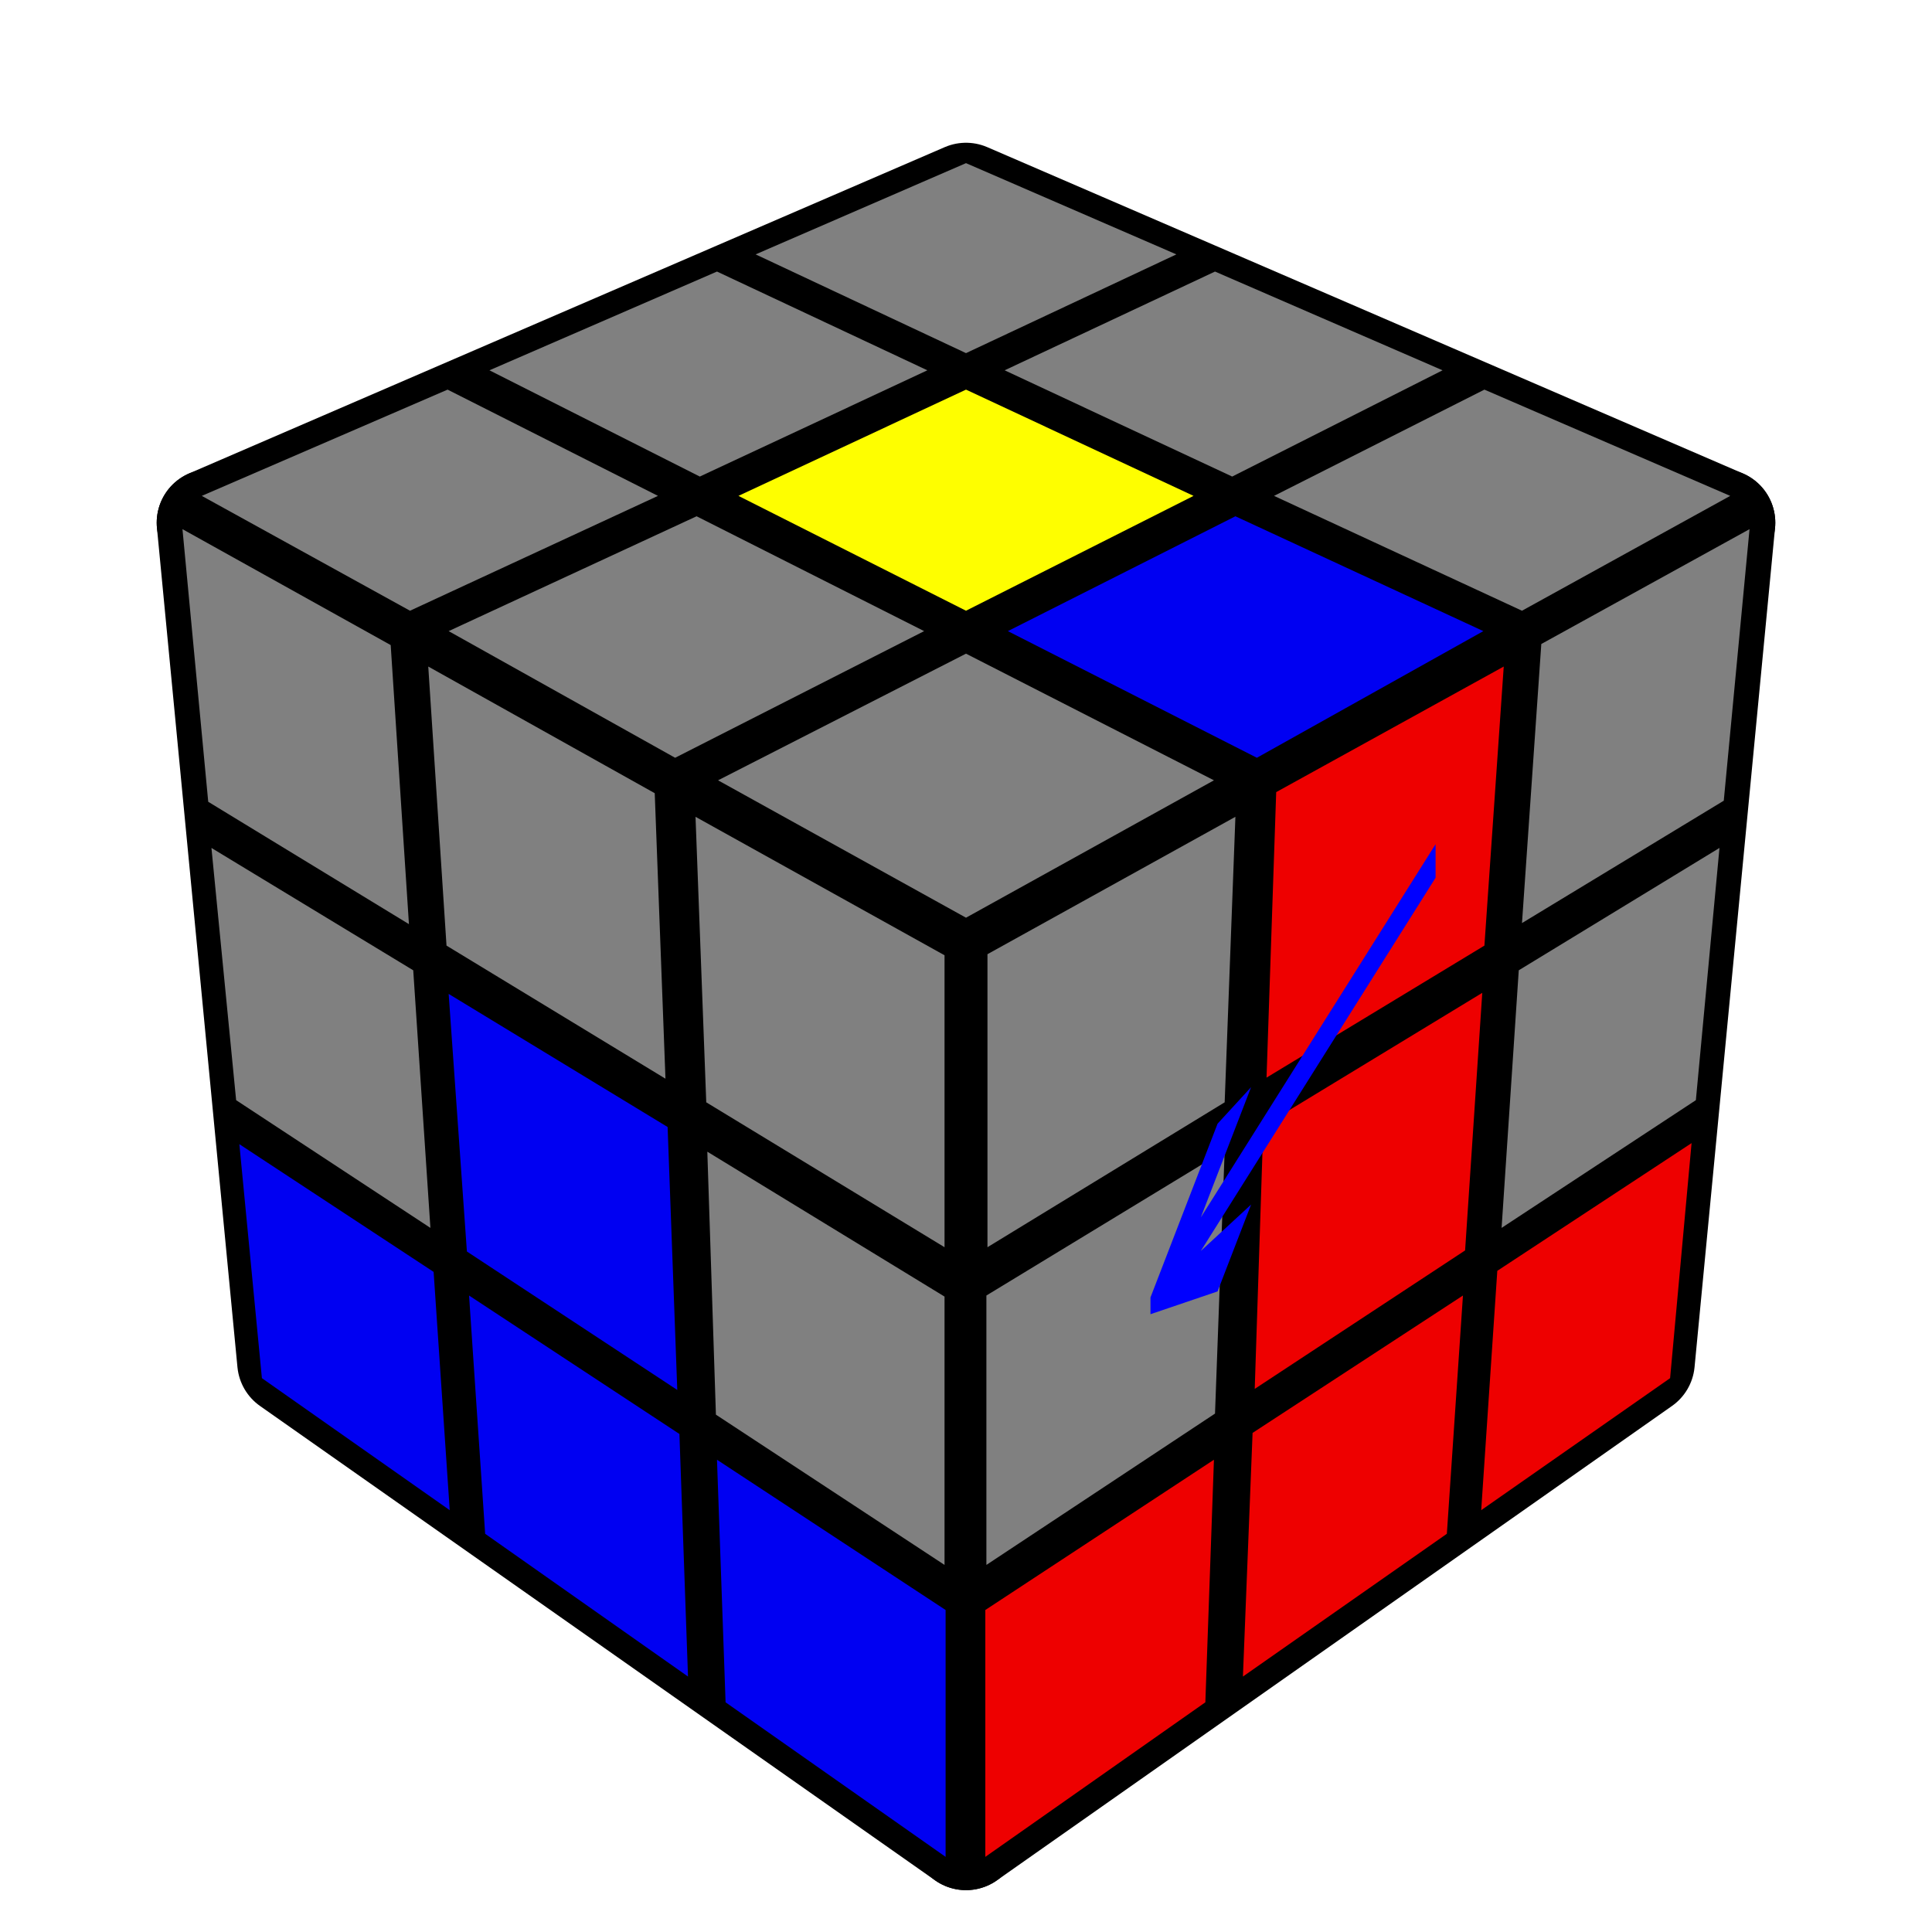
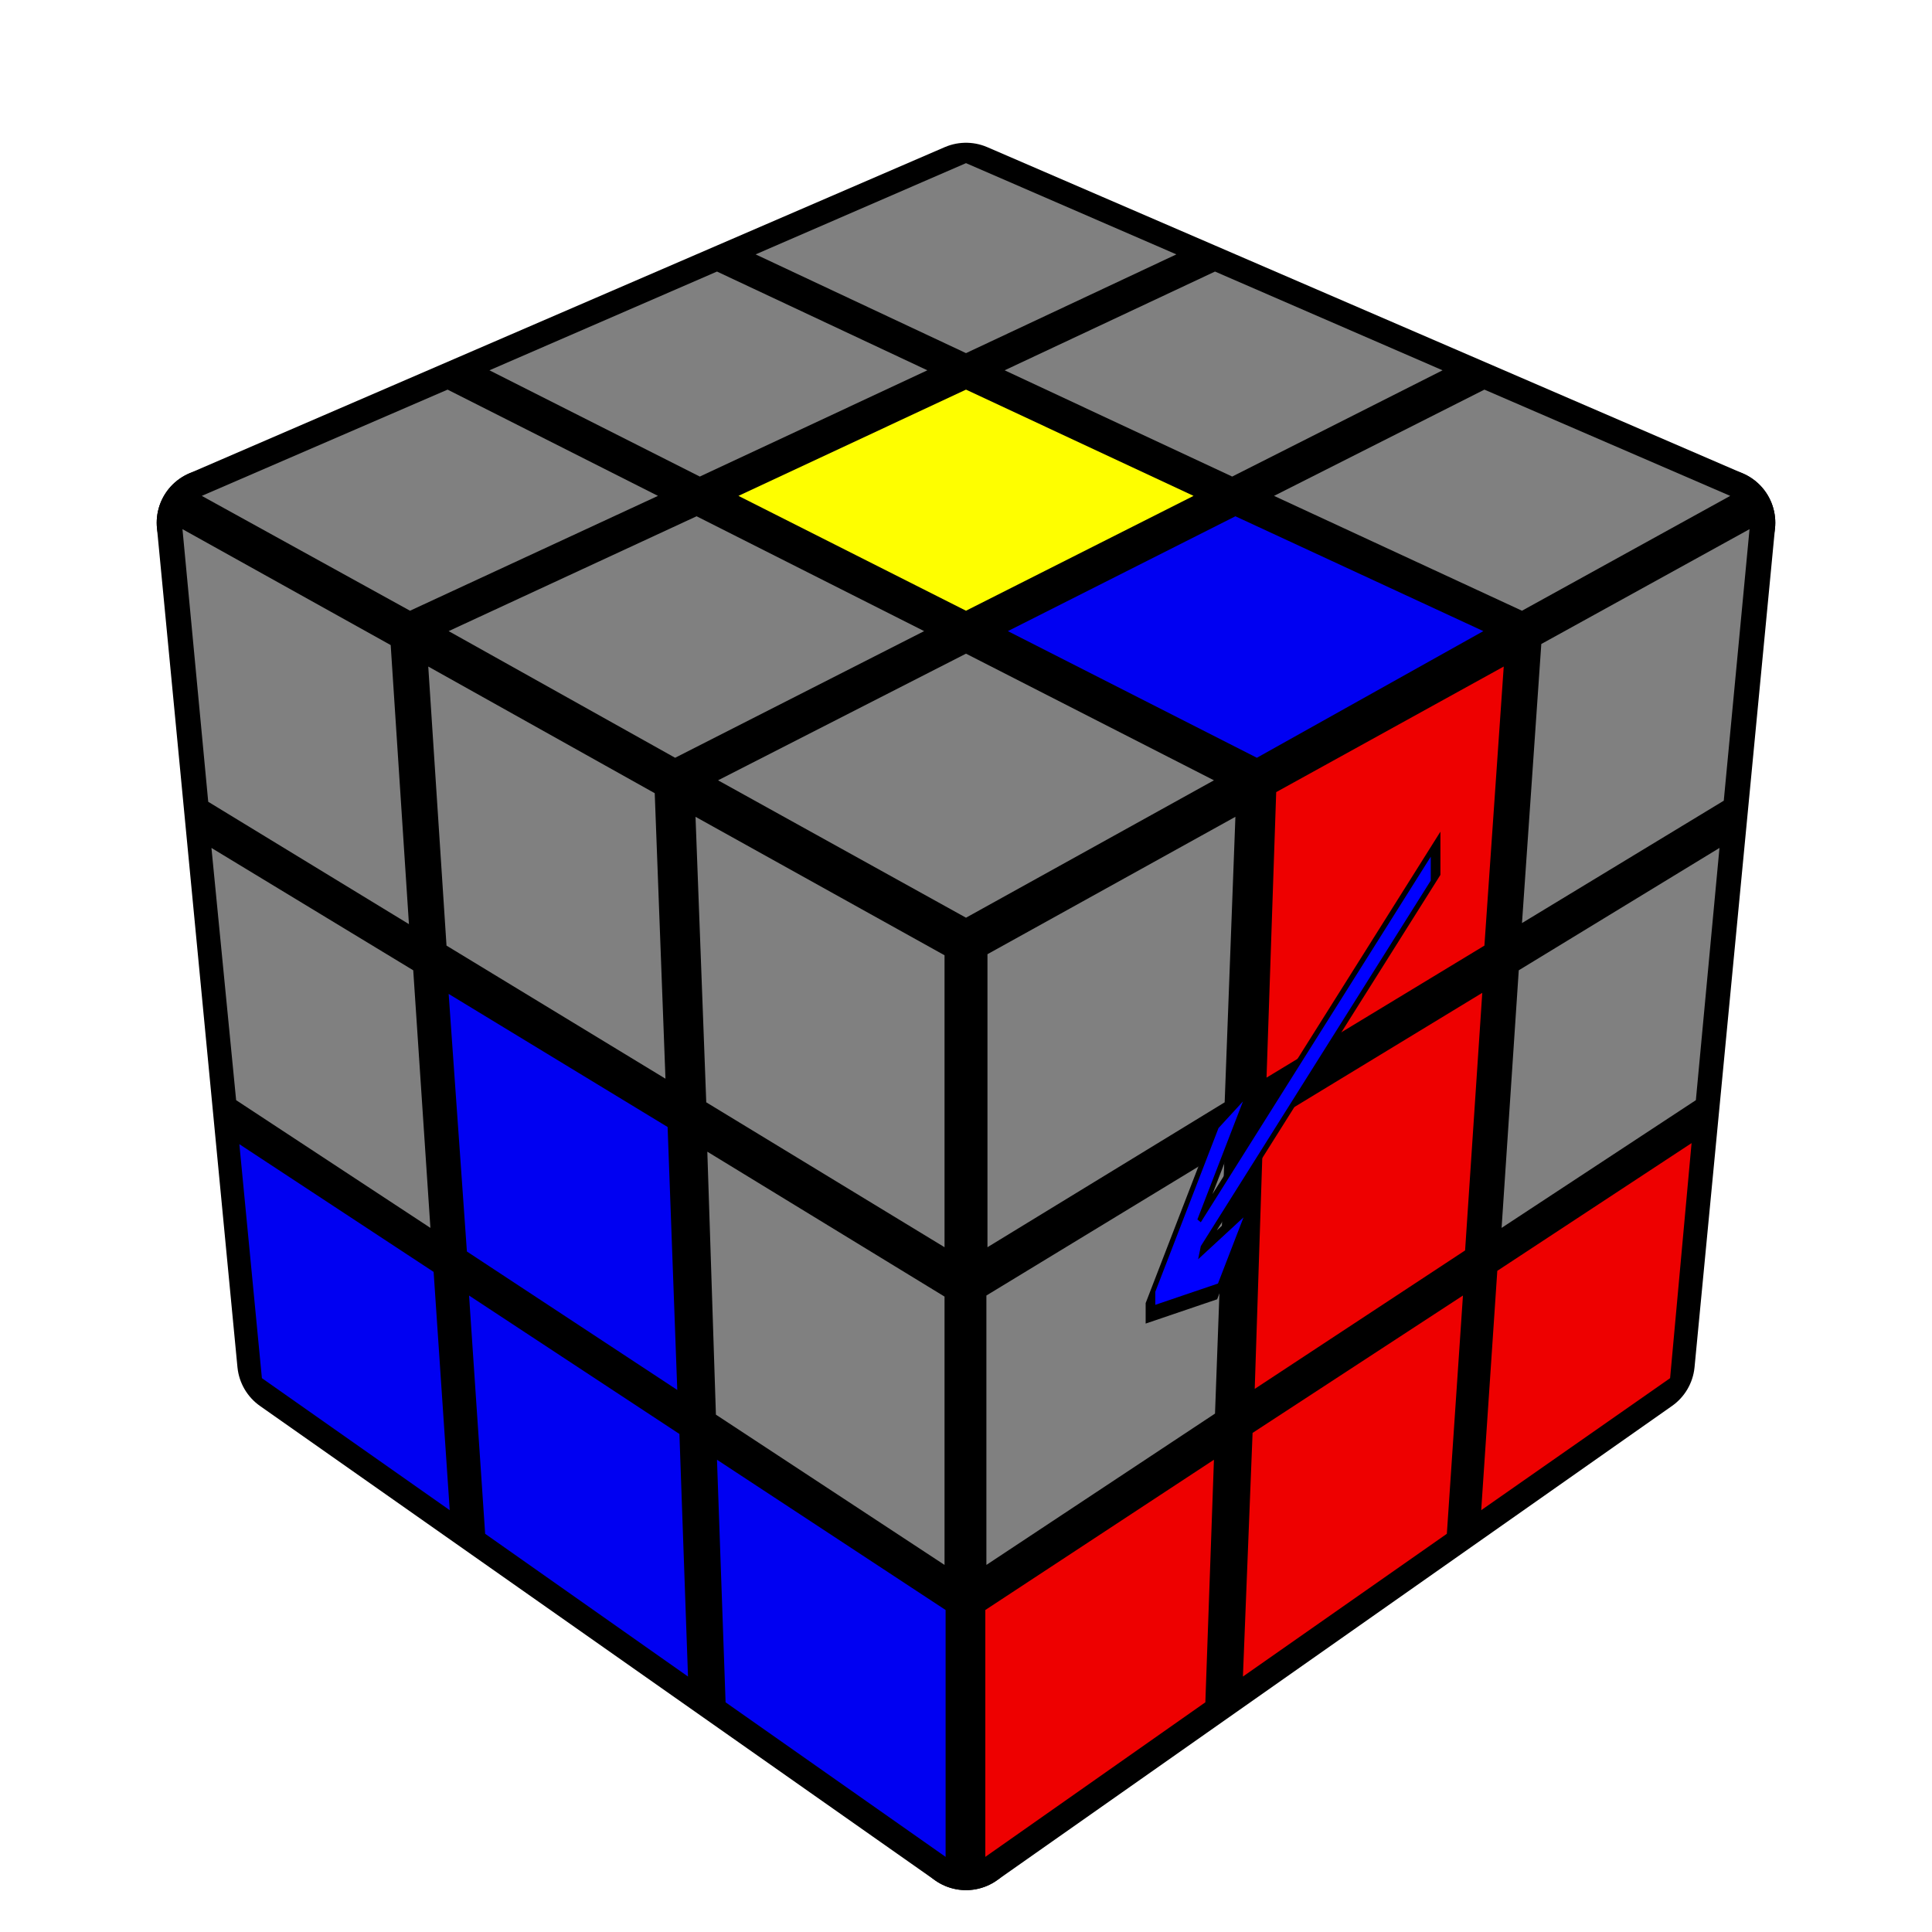
<svg xmlns="http://www.w3.org/2000/svg" version="1.1" width="200" height="200" viewBox="-0.9 -0.9 1.8 1.8" id="svg951">
  <defs id="defs955" />
  <g style="stroke-width:0.1;stroke-linejoin:round;opacity:1" id="g893">
    <polygon fill="#000000" stroke="#000000" points="-4.9165444345E-17,-0.717 0.704,-0.413 6.3108540578E-17,-0.022 -0.704,-0.413" id="polygon887" />
    <polygon fill="#000000" stroke="#000000" points="6.3108540578E-17,-0.022 0.704,-0.413 0.629,0.369 5.55894689594E-17,0.811" id="polygon889" />
    <polygon fill="#000000" stroke="#000000" points="-0.704,-0.413 6.3108540578E-17,-0.022 5.55894689594E-17,0.811 -0.629,0.369" id="polygon891" />
  </g>
  <g style="opacity:1;stroke-opacity:0.5;stroke-width:0;stroke-linejoin:round" id="g949">
    <polygon fill="#808080" stroke="#000000" points="-4.94395492722E-17,-0.748 0.196,-0.663 -1.69795801266E-17,-0.571 -0.196,-0.663" id="polygon895" />
    <polygon fill="#808080" stroke="#000000" points="0.232,-0.647 0.444,-0.555 0.248,-0.456 0.036,-0.555" id="polygon897" />
    <polygon fill="#808080" stroke="#000000" points="0.483,-0.537 0.712,-0.438 0.518,-0.331 0.287,-0.438" id="polygon899" />
    <polygon fill="#808080" stroke="#000000" points="-0.232,-0.647 -0.036,-0.555 -0.248,-0.456 -0.444,-0.555" id="polygon901" />
    <polygon fill="#FEFE00" stroke="#000000" points="-1.19067117689E-17,-0.537 0.212,-0.438 1.31258271398E-17,-0.331 -0.212,-0.438" id="polygon903" />
    <polygon fill="#0000F2" stroke="#000000" points="0.251,-0.419 0.482,-0.312 0.271,-0.194 0.039,-0.312" id="polygon905" />
    <polygon fill="#808080" stroke="#000000" points="-0.483,-0.537 -0.287,-0.438 -0.518,-0.331 -0.712,-0.438" id="polygon907" />
    <polygon fill="#808080" stroke="#000000" points="-0.251,-0.419 -0.039,-0.312 -0.271,-0.194 -0.482,-0.312" id="polygon909" />
    <polygon fill="#808080" stroke="#000000" points="1.92197429271E-17,-0.291 0.231,-0.173 6.32515829415E-17,-0.045 -0.231,-0.173" id="polygon911" />
    <polygon fill="#808080" stroke="#000000" points="0.02,-0.011 0.251,-0.139 0.241,0.127 0.02,0.262" id="polygon913" />
    <polygon fill="#EE0000" stroke="#000000" points="0.289,-0.162 0.501,-0.279 0.483,-0.019 0.28,0.104" id="polygon915" />
    <polygon fill="#808080" stroke="#000000" points="0.536,-0.3 0.73,-0.407 0.706,-0.154 0.518,-0.04" id="polygon917" />
    <polygon fill="#808080" stroke="#000000" points="0.019,0.307 0.241,0.172 0.232,0.417 0.019,0.558" id="polygon919" />
    <polygon fill="#EE0000" stroke="#000000" points="0.277,0.149 0.481,0.025 0.465,0.265 0.269,0.394" id="polygon921" />
    <polygon fill="#808080" stroke="#000000" points="0.515,0.004 0.702,-0.11 0.68,0.125 0.499,0.244" id="polygon923" />
    <polygon fill="#EE0000" stroke="#000000" points="0.018,0.6 0.231,0.46 0.223,0.686 0.018,0.83" id="polygon925" />
    <polygon fill="#EE0000" stroke="#000000" points="0.267,0.435 0.463,0.307 0.448,0.529 0.258,0.662" id="polygon927" />
    <polygon fill="#EE0000" stroke="#000000" points="0.495,0.284 0.676,0.165 0.656,0.384 0.48,0.507" id="polygon929" />
    <polygon fill="#808080" stroke="#000000" points="-0.73,-0.407 -0.536,-0.299 -0.519,-0.039 -0.706,-0.153" id="polygon931" />
    <polygon fill="#808080" stroke="#000000" points="-0.501,-0.279 -0.29,-0.161 -0.28,0.105 -0.484,-0.019" id="polygon933" />
    <polygon fill="#808080" stroke="#000000" points="-0.252,-0.139 -0.02,-0.01 -0.02,0.262 -0.242,0.127" id="polygon935" />
    <polygon fill="#808080" stroke="#000000" points="-0.703,-0.11 -0.515,0.004 -0.499,0.244 -0.68,0.125" id="polygon937" />
    <polygon fill="#0000F2" stroke="#000000" points="-0.482,0.026 -0.278,0.15 -0.269,0.395 -0.465,0.266" id="polygon939" />
    <polygon fill="#808080" stroke="#000000" points="-0.241,0.173 -0.02,0.308 -0.02,0.558 -0.233,0.418" id="polygon941" />
    <polygon fill="#0000F2" stroke="#000000" points="-0.677,0.166 -0.496,0.285 -0.481,0.507 -0.656,0.384" id="polygon943" />
    <polygon fill="#0000F2" stroke="#000000" points="-0.463,0.307 -0.267,0.436 -0.259,0.662 -0.448,0.529" id="polygon945" />
    <polygon fill="#0000F2" stroke="#000000" points="-0.232,0.46 -0.019,0.6 -0.019,0.83 -0.224,0.686" id="polygon947" />
  </g>
-   <text xml:space="preserve" style="font-style:normal;font-weight:normal;font-size:0.36px;line-height:1.25;font-family:sans-serif;letter-spacing:0px;word-spacing:0px;fill:#0000ff;fill-opacity:1;stroke:none;stroke-width:0.009" x="-0.455" y="0.708" id="text961" transform="matrix(-1,1.589768,0,1,0,0)">
-     <tspan id="tspan959" x="-0.455" y="0.708" style="fill:#0000ff;fill-opacity:1;stroke-width:0.009">→</tspan>
+   <text xml:space="preserve" style="font-style:normal;font-weight:normal;font-size:0.36px;line-height:1.25;font-family:sans-serif;letter-spacing:0px;word-spacing:0px;fill:#0000ff;fill-opacity:1;stroke:#000000;stroke-width:0.009;stroke-opacity:1;" x="-0.455" y="0.708" id="text961" transform="matrix(-1,1.589768,0,1,0,0)">
+     <tspan id="tspan959" x="-0.455" y="0.708" style="fill:#0000ff;fill-opacity:1;stroke-width:0.009;stroke:#000000;stroke-opacity:1;">→</tspan>
  </text>
</svg>
